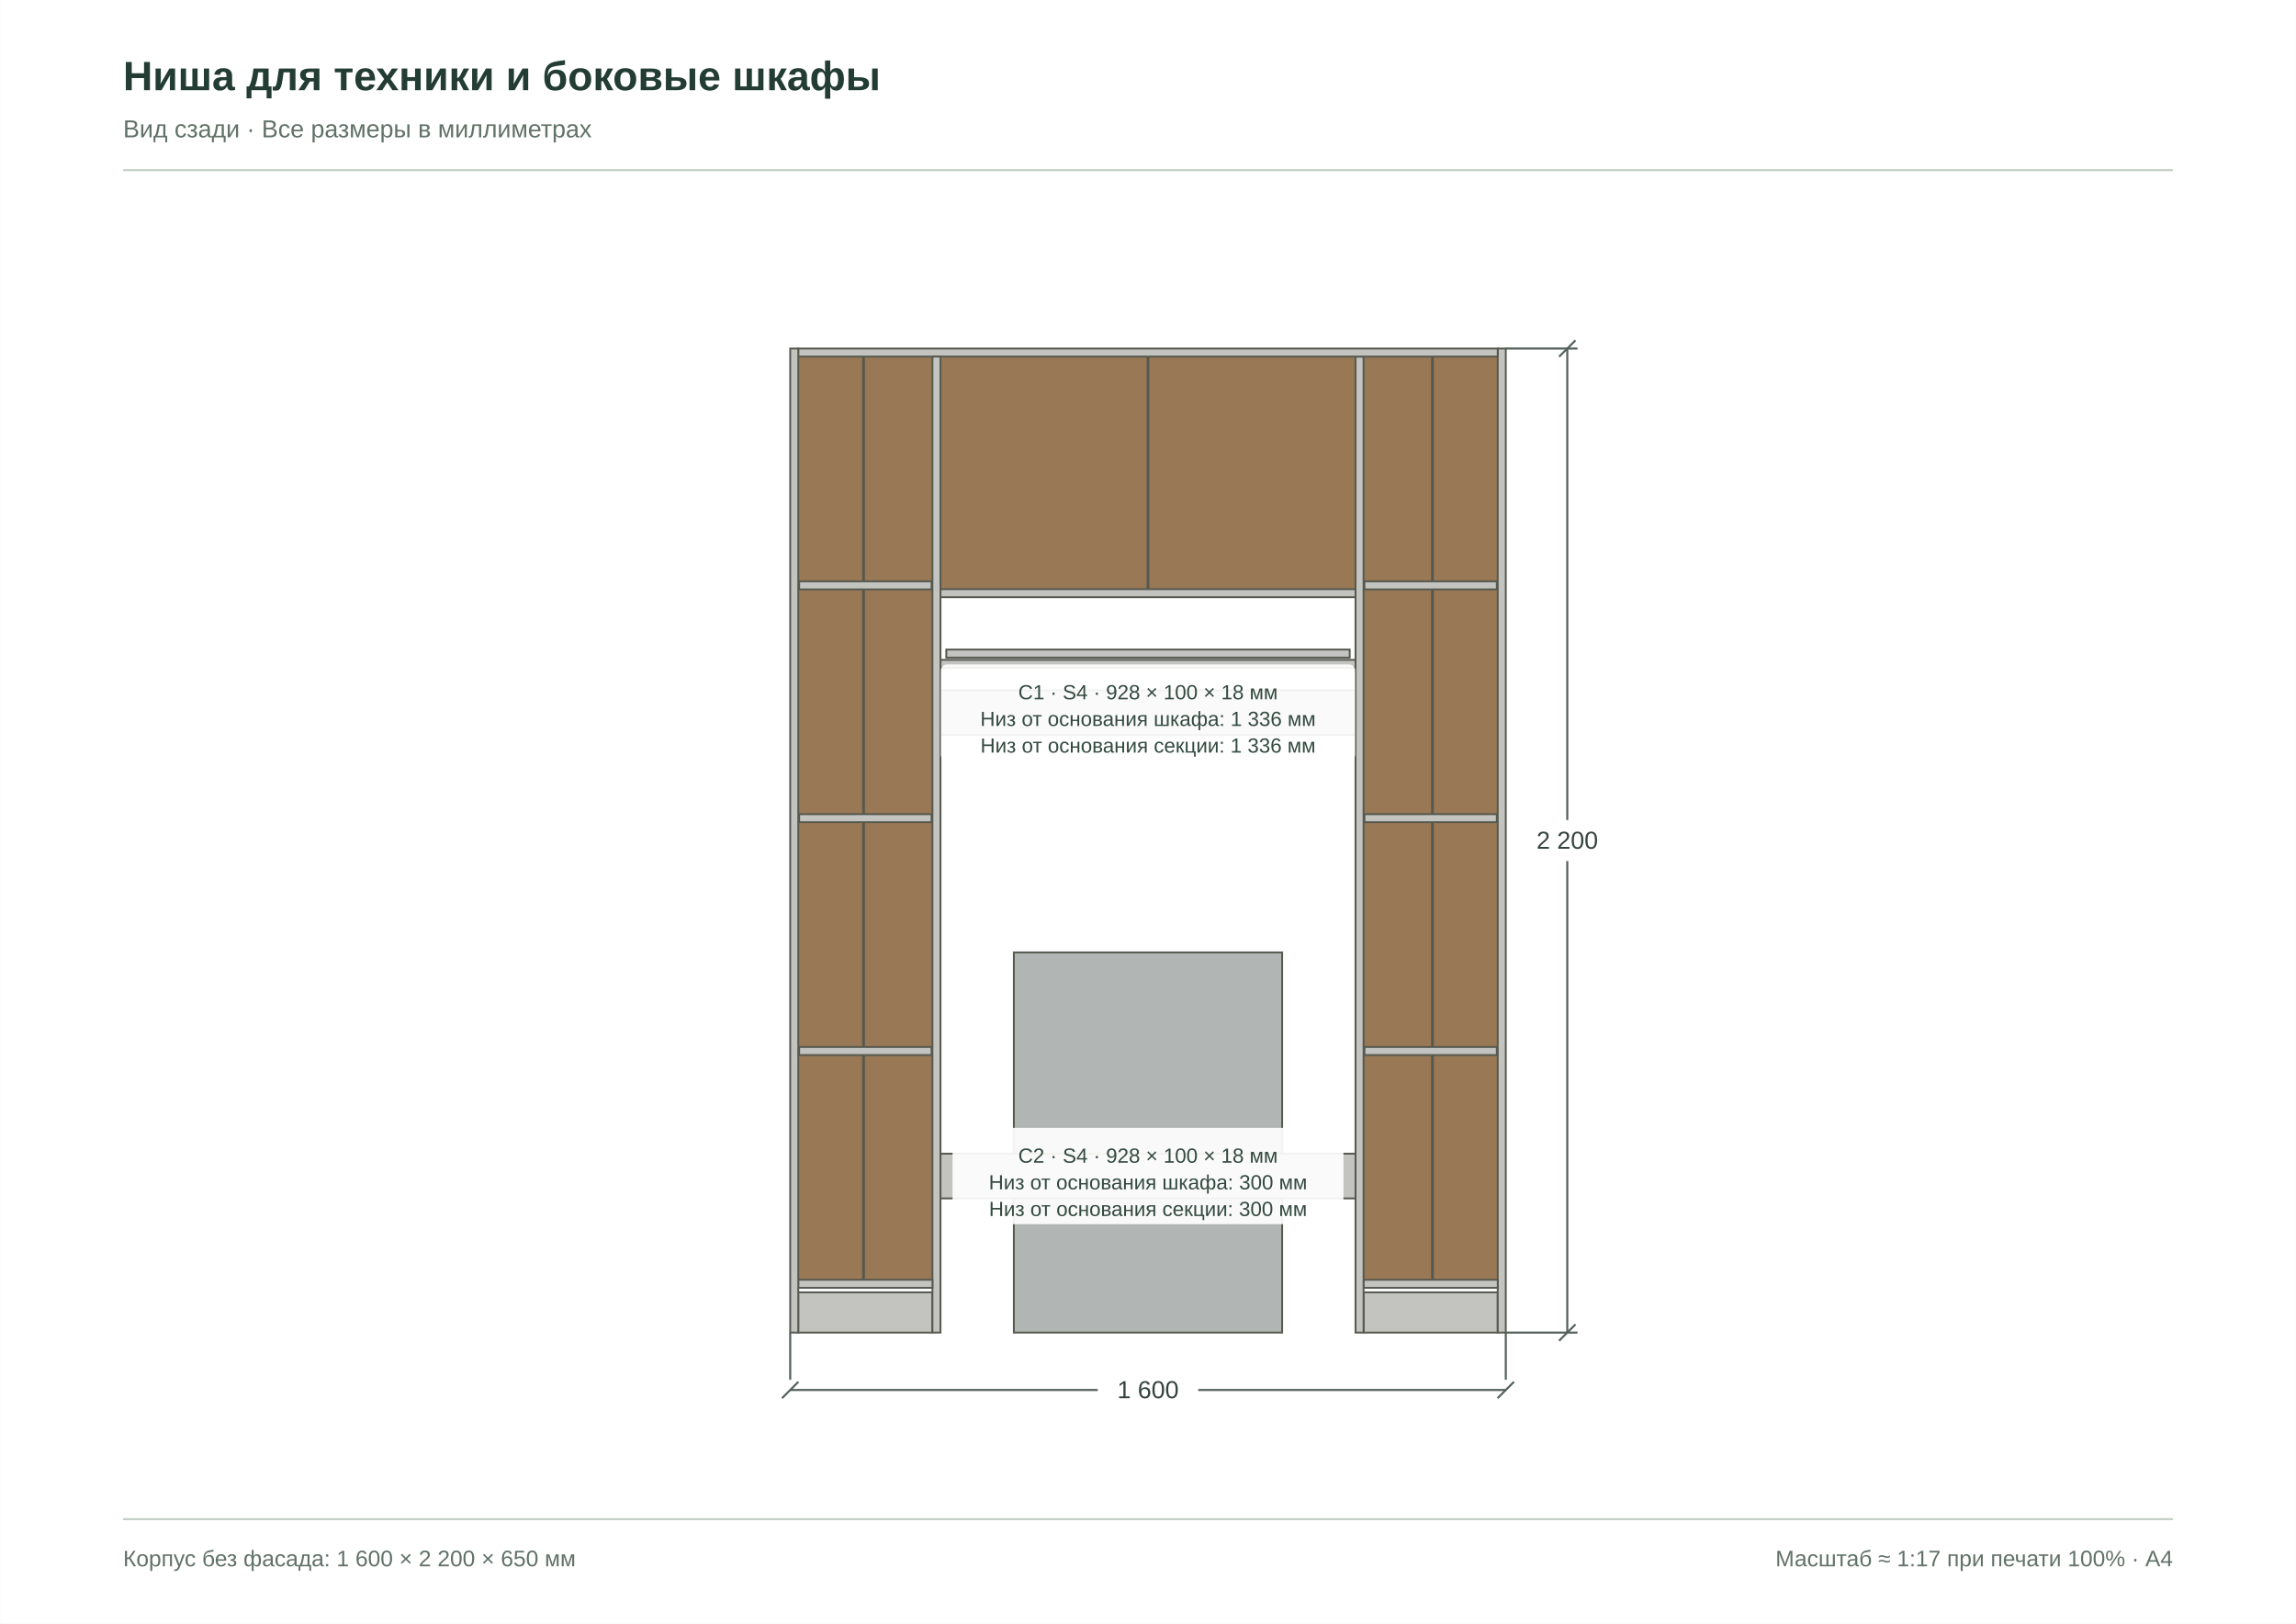
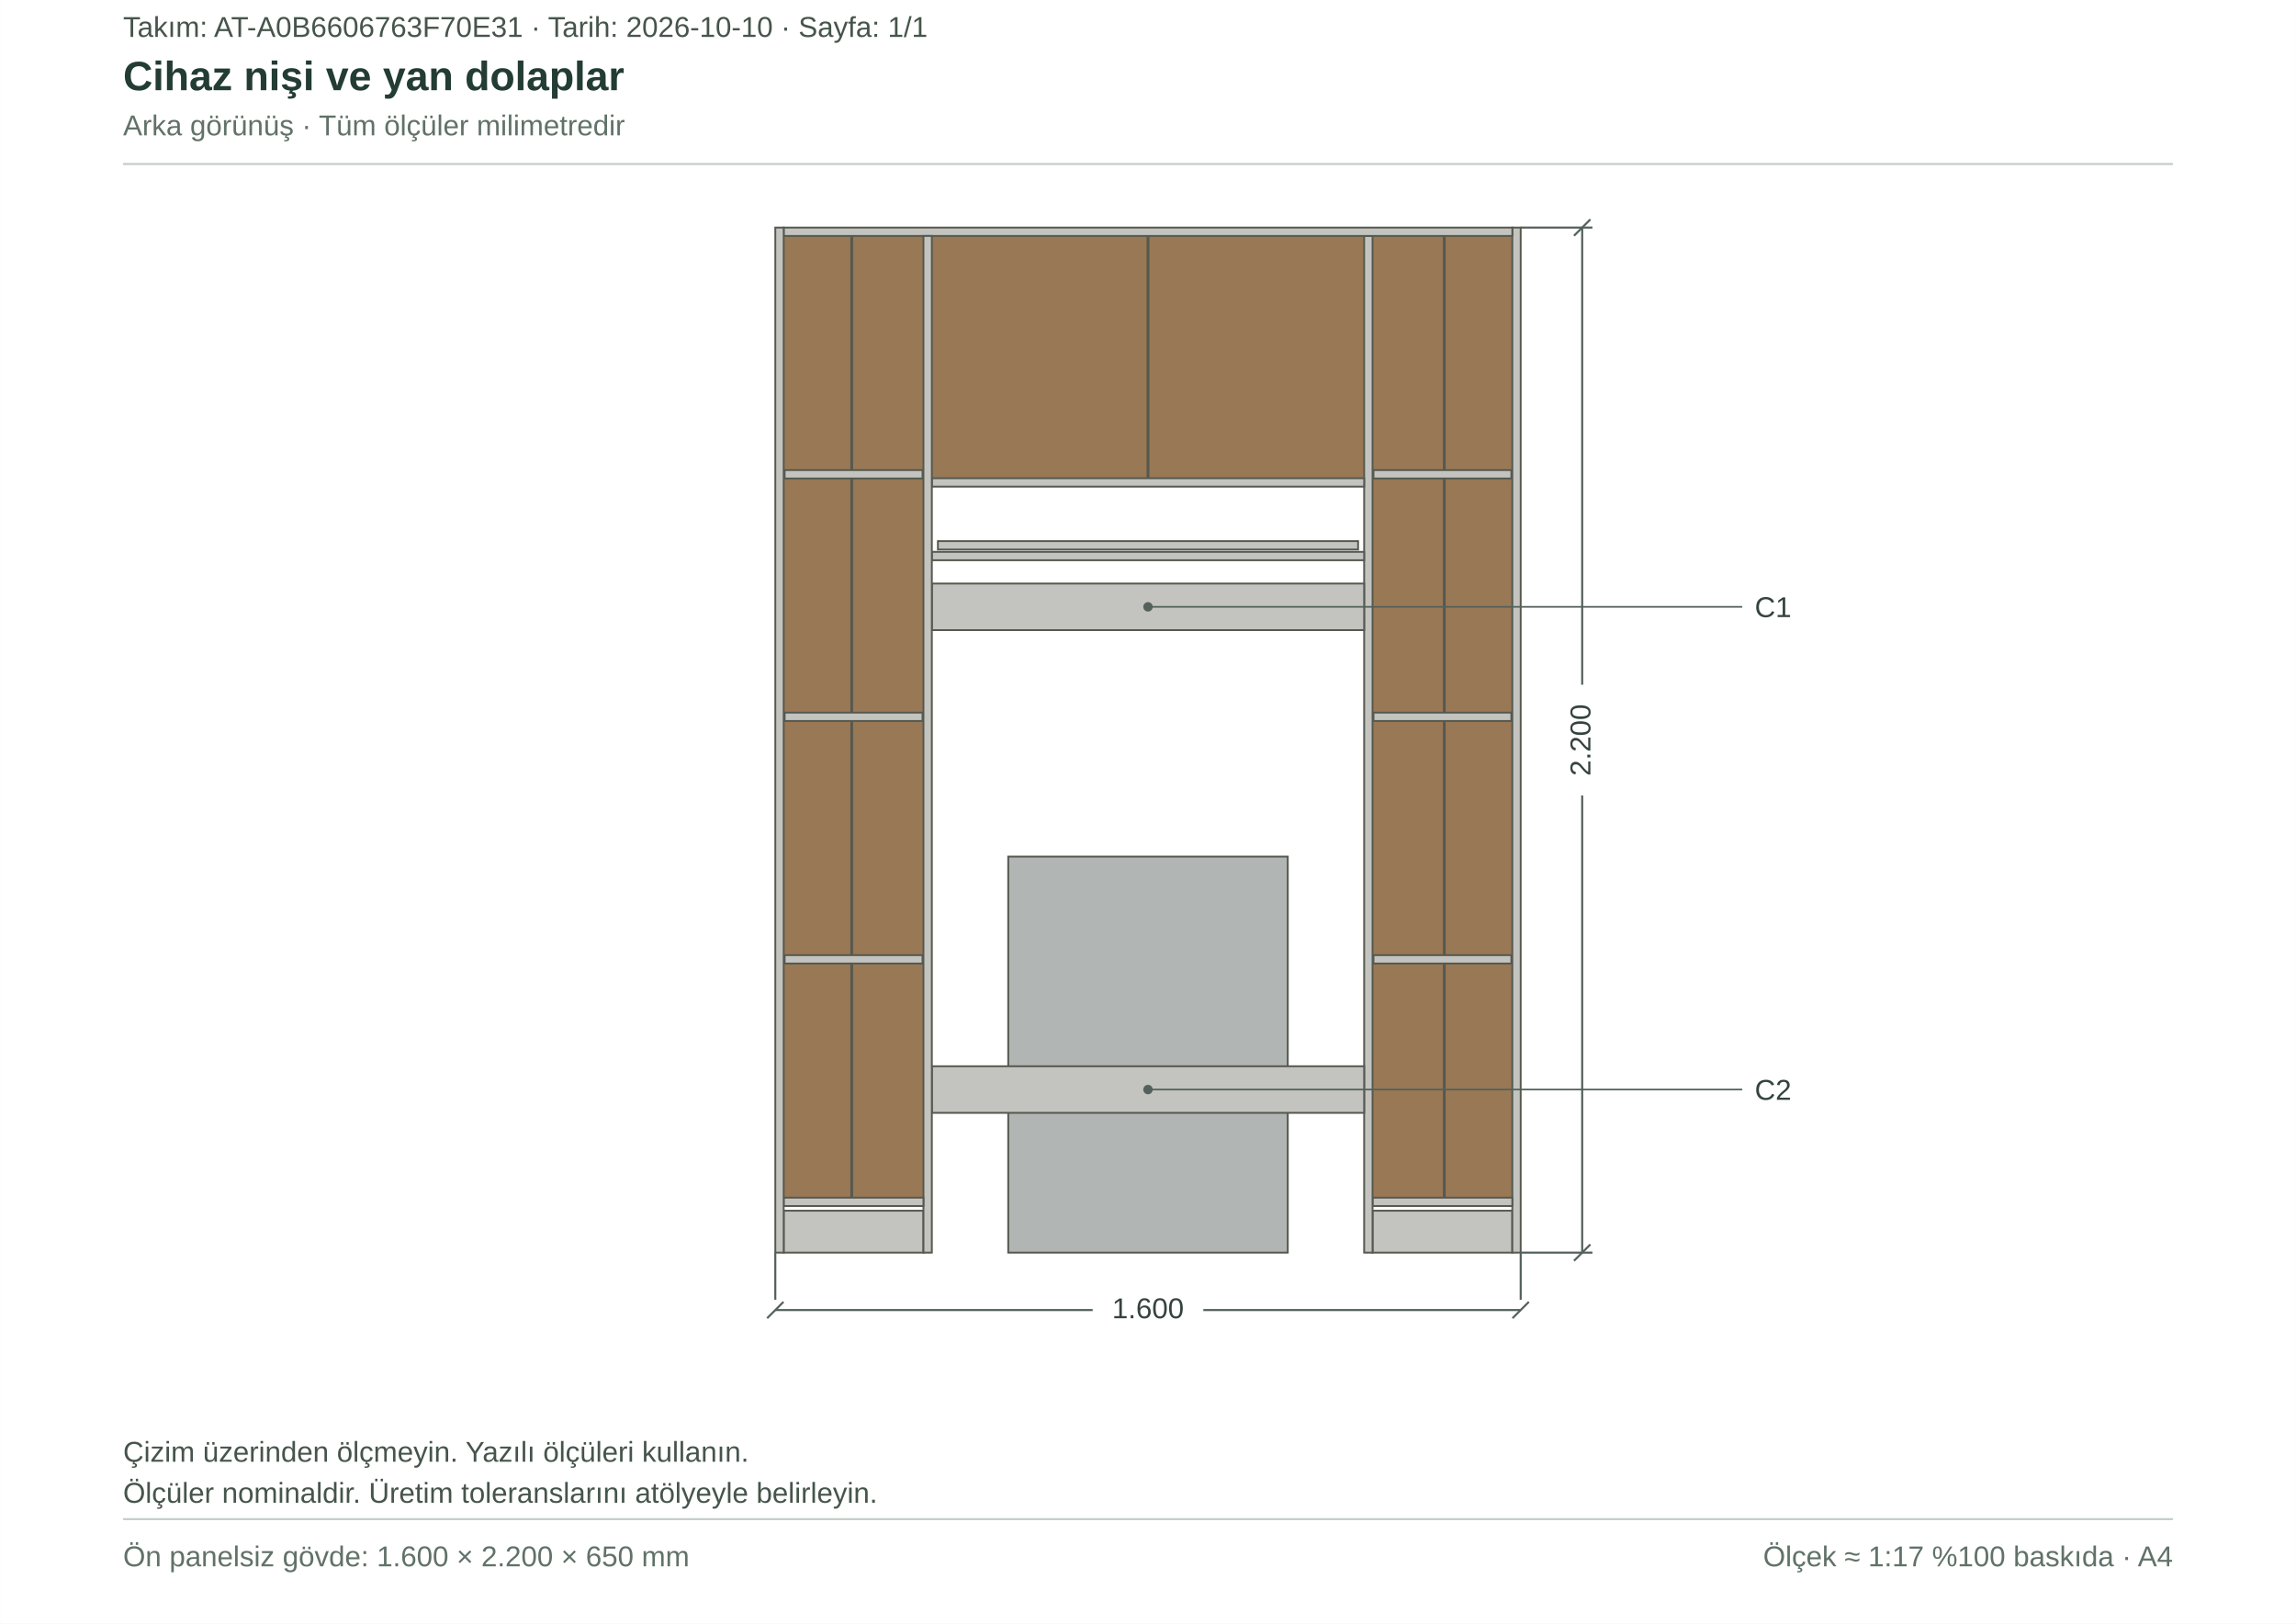
- <svg xmlns="http://www.w3.org/2000/svg" data-i18n="off" lang="ru" width="297mm" height="210mm" viewBox="0 0 1120 792" role="img" aria-label="Ниша для техники и боковые шкафы: Вид сзади">
+ <svg xmlns="http://www.w3.org/2000/svg" data-i18n="off" lang="tr" width="297mm" height="210mm" viewBox="0 0 1120 792" role="img" aria-label="Cihaz nişi ve yan dolaplar: Arka görünüş" data-drawing-view="back" data-annotation-page="1" data-annotation-page-count="1" data-annotation-label-count="4">
  <rect width="1120" height="792" fill="white" />
  <g font-family="Arial, sans-serif">
-     <text x="60" y="44" font-size="20" font-weight="600" fill="#233c34">Ниша для техники и боковые шкафы</text>
-     <text x="60" y="67" font-size="12" fill="#617268">Вид сзади · Все размеры в миллиметрах</text>
-     <path d="M60,83 H1060" stroke="#c3cec6" />
-     <g transform="translate(60,90)">
-       <polygon points="646.4,341.1 646.4,306.19 644.87,306.19 644.87,341.1" data-component="door-handle" data-section-id="laundry-left" data-door-opening="left" data-front-index="1" fill="#57534b" fill-opacity="1" stroke="#55594f" stroke-width="0.9" />
-       <polygon points="632.87,341.1 632.87,306.19 631.35,306.19 631.35,341.1" data-component="door-handle" data-section-id="laundry-left" data-door-opening="right" data-front-index="2" fill="#57534b" fill-opacity="1" stroke="#55594f" stroke-width="0.9" />
-       <polygon points="507.64,148.09 507.64,118.42 506.11,118.42 506.11,148.09" data-component="door-handle" data-section-id="laundry-upper" data-door-opening="left" data-front-index="1" fill="#57534b" fill-opacity="1" stroke="#55594f" stroke-width="0.9" />
-       <polygon points="494.11,148.09 494.11,118.42 492.58,118.42 492.58,148.09" data-component="door-handle" data-section-id="laundry-upper" data-door-opening="right" data-front-index="2" fill="#57534b" fill-opacity="1" stroke="#55594f" stroke-width="0.9" />
-       <polygon points="368.87,341.1 368.87,306.19 367.35,306.19 367.35,341.1" data-component="door-handle" data-section-id="laundry-right" data-door-opening="left" data-front-index="1" fill="#57534b" fill-opacity="1" stroke="#55594f" stroke-width="0.9" />
-       <polygon points="355.35,341.1 355.35,306.19 353.82,306.19 353.82,341.1" data-component="door-handle" data-section-id="laundry-right" data-door-opening="right" data-front-index="2" fill="#57534b" fill-opacity="1" stroke="#55594f" stroke-width="0.9" />
-       <polygon points="552.36,406.07 552.36,392.16 447.64,392.16 447.64,406.07" data-component="appliance-detail" data-section-id="laundry-floor" fill="#969f9c" fill-opacity="1" stroke="#55594f" stroke-width="0.9" />
-       <polygon points="674.11,537.75 674.11,80.44 638.98,80.44 638.98,537.75" data-component="front" data-section-id="laundry-left" data-door-opening="left" data-front-index="1" fill="#997855" fill-opacity="1" stroke="#55594f" stroke-width="0.9" />
-       <polygon points="638.55,537.75 638.55,80.44 603.42,80.44 603.42,537.75" data-component="front" data-section-id="laundry-left" data-door-opening="right" data-front-index="2" fill="#997855" fill-opacity="1" stroke="#55594f" stroke-width="0.9" />
-       <polygon points="602.98,199.13 602.98,80.44 500.22,80.44 500.22,199.13" data-component="front" data-section-id="laundry-upper" data-door-opening="left" data-front-index="1" fill="#997855" fill-opacity="1" stroke="#55594f" stroke-width="0.9" />
-       <polygon points="499.78,199.13 499.78,80.44 397.02,80.44 397.02,199.13" data-component="front" data-section-id="laundry-upper" data-door-opening="right" data-front-index="2" fill="#997855" fill-opacity="1" stroke="#55594f" stroke-width="0.9" />
-       <polygon points="396.58,537.75 396.58,80.44 361.45,80.44 361.45,537.75" data-component="front" data-section-id="laundry-right" data-door-opening="left" data-front-index="1" fill="#997855" fill-opacity="1" stroke="#55594f" stroke-width="0.9" />
-       <polygon points="361.02,537.75 361.02,80.44 325.89,80.44 325.89,537.75" data-component="front" data-section-id="laundry-right" data-door-opening="right" data-front-index="2" fill="#997855" fill-opacity="1" stroke="#55594f" stroke-width="0.9" />
-       <polygon points="670.62,560 670.62,540.36 605.16,540.36 605.16,560" data-component="plinth" data-part-id="cabinet-1-part-17" data-section-id="laundry-left" fill="#c3c3bf" fill-opacity="1" stroke="#55594f" stroke-width="0.9" />
-       <polygon points="394.84,560 394.84,540.36 329.38,540.36 329.38,560" data-component="plinth" data-part-id="cabinet-1-part-18" data-section-id="laundry-right" fill="#c3c3bf" fill-opacity="1" stroke="#55594f" stroke-width="0.9" />
-       <polygon points="565.45,560 565.45,374.55 434.55,374.55 434.55,560" data-component="appliance" data-section-id="laundry-floor" fill="#b1b5b4" fill-opacity="1" stroke="#55594f" stroke-width="0.9" />
-       <polygon points="598.4,230.76 401.6,230.76 401.6,226.84 598.4,226.84" data-component="pull-out-shelf" data-part-id="cabinet-1-part-13" data-section-id="laundry-shelf" fill="#c3c3bf" fill-opacity="1" stroke="#55594f" stroke-width="0.9" />
-       <polygon points="674.55,560 674.55,80 670.62,80 670.62,560" data-component="body" data-part-id="cabinet-1-part-1" fill="#c3c3bf" fill-opacity="1" stroke="#55594f" stroke-width="0.9" />
-       <polygon points="670.62,538.18 605.16,538.18 605.16,534.25 670.62,534.25" data-component="bottom" data-part-id="cabinet-1-part-4" data-section-id="laundry-left" fill="#c3c3bf" fill-opacity="1" stroke="#55594f" stroke-width="0.9" />
-       <polygon points="670.18,424.62 605.6,424.62 605.6,420.69 670.18,420.69" data-component="shelf" data-part-id="cabinet-1-part-10" data-section-id="laundry-left" fill="#c3c3bf" fill-opacity="1" stroke="#55594f" stroke-width="0.9" />
-       <polygon points="670.18,311.05 605.6,311.05 605.6,307.13 670.18,307.13" data-component="shelf" data-part-id="cabinet-1-part-11" data-section-id="laundry-left" fill="#c3c3bf" fill-opacity="1" stroke="#55594f" stroke-width="0.9" />
-       <polygon points="670.18,197.49 605.6,197.49 605.6,193.56 670.18,193.56" data-component="shelf" data-part-id="cabinet-1-part-12" data-section-id="laundry-left" fill="#c3c3bf" fill-opacity="1" stroke="#55594f" stroke-width="0.9" />
-       <polygon points="605.16,560 605.16,83.93 601.24,83.93 601.24,560" data-component="partition" data-part-id="cabinet-1-part-6" fill="#c3c3bf" fill-opacity="1" stroke="#55594f" stroke-width="0.9" />
-       <polygon points="670.62,83.93 329.38,83.93 329.38,80 670.62,80" data-component="body" data-part-id="cabinet-1-part-3" fill="#c3c3bf" fill-opacity="1" stroke="#55594f" stroke-width="0.9" />
-       <polygon points="601.24,201.31 398.76,201.31 398.76,197.38 601.24,197.38" data-component="partition" data-part-id="cabinet-1-part-7" fill="#c3c3bf" fill-opacity="1" stroke="#55594f" stroke-width="0.9" />
-       <polygon points="601.24,235.78 398.76,235.78 398.76,231.85 601.24,231.85" data-component="partition" data-part-id="cabinet-1-part-8" fill="#c3c3bf" fill-opacity="1" stroke="#55594f" stroke-width="0.9" />
-       <polygon points="601.24,268.51 601.24,246.69 398.76,246.69 398.76,268.51" data-component="brace" data-part-id="cabinet-1-part-19" data-section-id="laundry-floor" fill="#c3c3bf" fill-opacity="1" stroke="#55594f" stroke-width="0.9" />
-       <polygon points="601.24,494.55 601.24,472.73 398.76,472.73 398.76,494.55" data-component="brace" data-part-id="cabinet-1-part-20" data-section-id="laundry-floor" fill="#c3c3bf" fill-opacity="1" stroke="#55594f" stroke-width="0.9" />
-       <polygon points="398.76,560 398.76,83.93 394.84,83.93 394.84,560" data-component="partition" data-part-id="cabinet-1-part-9" fill="#c3c3bf" fill-opacity="1" stroke="#55594f" stroke-width="0.9" />
-       <polygon points="394.84,538.18 329.38,538.18 329.38,534.25 394.84,534.25" data-component="bottom" data-part-id="cabinet-1-part-5" data-section-id="laundry-right" fill="#c3c3bf" fill-opacity="1" stroke="#55594f" stroke-width="0.9" />
-       <polygon points="394.4,424.62 329.82,424.62 329.82,420.69 394.4,420.69" data-component="shelf" data-part-id="cabinet-1-part-14" data-section-id="laundry-right" fill="#c3c3bf" fill-opacity="1" stroke="#55594f" stroke-width="0.9" />
-       <polygon points="394.4,311.05 329.82,311.05 329.82,307.13 394.4,307.13" data-component="shelf" data-part-id="cabinet-1-part-15" data-section-id="laundry-right" fill="#c3c3bf" fill-opacity="1" stroke="#55594f" stroke-width="0.9" />
-       <polygon points="394.4,197.49 329.82,197.49 329.82,193.56 394.4,193.56" data-component="shelf" data-part-id="cabinet-1-part-16" data-section-id="laundry-right" fill="#c3c3bf" fill-opacity="1" stroke="#55594f" stroke-width="0.9" />
-       <polygon points="329.38,560 329.38,80 325.45,80 325.45,560" data-component="body" data-part-id="cabinet-1-part-2" fill="#c3c3bf" fill-opacity="1" stroke="#55594f" stroke-width="0.9" />
+     <text data-document-id="AT-A0B6606763F70E31" x="60" y="18" font-size="14" fill="#46554b">Takım: AT-A0B6606763F70E31 · Tarih: 2026-10-10 · Sayfa: 1/1</text>
+     <text x="60" y="44" font-size="20" font-weight="600" fill="#233c34">Cihaz nişi ve yan dolaplar</text>
+     <text x="60" y="66" font-size="14" fill="#617268">Arka görünüş · Tüm ölçüler milimetredir</text>
+     <path d="M60,80 H1060" stroke="#c3cec6" />
+     <g data-drawing-scene="true" transform="translate(60,91)">
+       <polygon points="652.5,291.98 652.5,255.62 650.91,255.62 650.91,291.98" data-component="door-handle" data-section-id="laundry-left" data-door-opening="left" data-front-index="1" fill="#57534b" fill-opacity="1" stroke="#55594f" stroke-width="0.9" />
+       <polygon points="638.41,291.98 638.41,255.62 636.82,255.62 636.82,291.98" data-component="door-handle" data-section-id="laundry-left" data-door-opening="right" data-front-index="2" fill="#57534b" fill-opacity="1" stroke="#55594f" stroke-width="0.9" />
+       <polygon points="507.95,90.93 507.95,60.02 506.36,60.02 506.36,90.93" data-component="door-handle" data-section-id="laundry-upper" data-door-opening="left" data-front-index="1" fill="#57534b" fill-opacity="1" stroke="#55594f" stroke-width="0.9" />
+       <polygon points="493.86,90.93 493.86,60.02 492.27,60.02 492.27,90.93" data-component="door-handle" data-section-id="laundry-upper" data-door-opening="right" data-front-index="2" fill="#57534b" fill-opacity="1" stroke="#55594f" stroke-width="0.9" />
+       <polygon points="363.41,291.98 363.41,255.62 361.82,255.62 361.82,291.98" data-component="door-handle" data-section-id="laundry-right" data-door-opening="left" data-front-index="1" fill="#57534b" fill-opacity="1" stroke="#55594f" stroke-width="0.9" />
+       <polygon points="349.32,291.98 349.32,255.62 347.73,255.62 347.73,291.98" data-component="door-handle" data-section-id="laundry-right" data-door-opening="right" data-front-index="2" fill="#57534b" fill-opacity="1" stroke="#55594f" stroke-width="0.9" />
+       <polygon points="554.55,359.66 554.55,345.17 445.45,345.17 445.45,359.66" data-component="appliance-detail" data-section-id="laundry-floor" fill="#969f9c" fill-opacity="1" stroke="#55594f" stroke-width="0.9" />
+       <polygon points="681.36,496.82 681.36,20.45 644.77,20.45 644.77,496.82" data-component="front" data-section-id="laundry-left" data-door-opening="left" data-front-index="1" fill="#997855" fill-opacity="1" stroke="#55594f" stroke-width="0.9" />
+       <polygon points="644.32,496.82 644.32,20.45 607.73,20.45 607.73,496.82" data-component="front" data-section-id="laundry-left" data-door-opening="right" data-front-index="2" fill="#997855" fill-opacity="1" stroke="#55594f" stroke-width="0.9" />
+       <polygon points="607.27,144.09 607.27,20.45 500.23,20.45 500.23,144.09" data-component="front" data-section-id="laundry-upper" data-door-opening="left" data-front-index="1" fill="#997855" fill-opacity="1" stroke="#55594f" stroke-width="0.9" />
+       <polygon points="499.77,144.09 499.77,20.45 392.73,20.45 392.73,144.09" data-component="front" data-section-id="laundry-upper" data-door-opening="right" data-front-index="2" fill="#997855" fill-opacity="1" stroke="#55594f" stroke-width="0.9" />
+       <polygon points="392.27,496.82 392.27,20.45 355.68,20.45 355.68,496.82" data-component="front" data-section-id="laundry-right" data-door-opening="left" data-front-index="1" fill="#997855" fill-opacity="1" stroke="#55594f" stroke-width="0.9" />
+       <polygon points="355.23,496.82 355.23,20.45 318.64,20.45 318.64,496.82" data-component="front" data-section-id="laundry-right" data-door-opening="right" data-front-index="2" fill="#997855" fill-opacity="1" stroke="#55594f" stroke-width="0.9" />
+       <polygon points="677.73,520 677.73,499.55 609.55,499.55 609.55,520" data-component="plinth" data-part-id="cabinet-1-part-17" data-section-id="laundry-left" fill="#c3c3bf" fill-opacity="1" stroke="#55594f" stroke-width="0.9" />
+       <polygon points="390.45,520 390.45,499.55 322.27,499.55 322.27,520" data-component="plinth" data-part-id="cabinet-1-part-18" data-section-id="laundry-right" fill="#c3c3bf" fill-opacity="1" stroke="#55594f" stroke-width="0.9" />
+       <polygon points="568.18,520 568.18,326.82 431.82,326.82 431.82,520" data-component="appliance" data-section-id="laundry-floor" fill="#b1b5b4" fill-opacity="1" stroke="#55594f" stroke-width="0.9" />
+       <polygon points="602.5,177.05 397.5,177.05 397.5,172.95 602.5,172.95" data-component="pull-out-shelf" data-part-id="cabinet-1-part-13" data-section-id="laundry-shelf" fill="#c3c3bf" fill-opacity="1" stroke="#55594f" stroke-width="0.9" />
+       <polygon points="681.82,520 681.82,20 677.73,20 677.73,520" data-component="body" data-part-id="cabinet-1-part-1" fill="#c3c3bf" fill-opacity="1" stroke="#55594f" stroke-width="0.9" />
+       <polygon points="677.73,497.27 609.55,497.27 609.55,493.18 677.73,493.18" data-component="bottom" data-part-id="cabinet-1-part-4" data-section-id="laundry-left" fill="#c3c3bf" fill-opacity="1" stroke="#55594f" stroke-width="0.9" />
+       <polygon points="677.27,378.98 610,378.98 610,374.89 677.27,374.89" data-component="shelf" data-part-id="cabinet-1-part-10" data-section-id="laundry-left" fill="#c3c3bf" fill-opacity="1" stroke="#55594f" stroke-width="0.9" />
+       <polygon points="677.27,260.68 610,260.68 610,256.59 677.27,256.59" data-component="shelf" data-part-id="cabinet-1-part-11" data-section-id="laundry-left" fill="#c3c3bf" fill-opacity="1" stroke="#55594f" stroke-width="0.9" />
+       <polygon points="677.27,142.39 610,142.39 610,138.3 677.27,138.3" data-component="shelf" data-part-id="cabinet-1-part-12" data-section-id="laundry-left" fill="#c3c3bf" fill-opacity="1" stroke="#55594f" stroke-width="0.9" />
+       <polygon points="609.55,520 609.55,24.09 605.45,24.09 605.45,520" data-component="partition" data-part-id="cabinet-1-part-6" fill="#c3c3bf" fill-opacity="1" stroke="#55594f" stroke-width="0.9" />
+       <polygon points="677.73,24.09 322.27,24.09 322.27,20 677.73,20" data-component="body" data-part-id="cabinet-1-part-3" fill="#c3c3bf" fill-opacity="1" stroke="#55594f" stroke-width="0.9" />
+       <polygon points="605.45,146.36 394.55,146.36 394.55,142.27 605.45,142.27" data-component="partition" data-part-id="cabinet-1-part-7" fill="#c3c3bf" fill-opacity="1" stroke="#55594f" stroke-width="0.9" />
+       <polygon points="605.45,182.27 394.55,182.27 394.55,178.18 605.45,178.18" data-component="partition" data-part-id="cabinet-1-part-8" fill="#c3c3bf" fill-opacity="1" stroke="#55594f" stroke-width="0.9" />
+       <polygon points="605.45,216.36 605.45,193.64 394.55,193.64 394.55,216.36" data-component="brace" data-part-id="cabinet-1-part-19" data-section-id="laundry-floor" fill="#c3c3bf" fill-opacity="1" stroke="#55594f" stroke-width="0.9" />
+       <polygon points="605.45,451.82 605.45,429.09 394.55,429.09 394.55,451.82" data-component="brace" data-part-id="cabinet-1-part-20" data-section-id="laundry-floor" fill="#c3c3bf" fill-opacity="1" stroke="#55594f" stroke-width="0.9" />
+       <polygon points="394.55,520 394.55,24.09 390.45,24.09 390.45,520" data-component="partition" data-part-id="cabinet-1-part-9" fill="#c3c3bf" fill-opacity="1" stroke="#55594f" stroke-width="0.9" />
+       <polygon points="390.45,497.27 322.27,497.27 322.27,493.18 390.45,493.18" data-component="bottom" data-part-id="cabinet-1-part-5" data-section-id="laundry-right" fill="#c3c3bf" fill-opacity="1" stroke="#55594f" stroke-width="0.9" />
+       <polygon points="390,378.98 322.73,378.98 322.73,374.89 390,374.89" data-component="shelf" data-part-id="cabinet-1-part-14" data-section-id="laundry-right" fill="#c3c3bf" fill-opacity="1" stroke="#55594f" stroke-width="0.9" />
+       <polygon points="390,260.68 322.73,260.68 322.73,256.59 390,256.59" data-component="shelf" data-part-id="cabinet-1-part-15" data-section-id="laundry-right" fill="#c3c3bf" fill-opacity="1" stroke="#55594f" stroke-width="0.9" />
+       <polygon points="390,142.39 322.73,142.39 322.73,138.3 390,138.3" data-component="shelf" data-part-id="cabinet-1-part-16" data-section-id="laundry-right" fill="#c3c3bf" fill-opacity="1" stroke="#55594f" stroke-width="0.9" />
+       <polygon points="322.27,520 322.27,20 318.18,20 318.18,520" data-component="body" data-part-id="cabinet-1-part-2" fill="#c3c3bf" fill-opacity="1" stroke="#55594f" stroke-width="0.9" />
+       <g data-label-leaders="true">
+         <path data-label-leader="1" d="M500,205 L780,205 L790,205" fill="none" stroke="#53605b" stroke-width=".8" />
+         <circle cx="500" cy="205" r="2.3" fill="#53605b" />
+         <path data-label-leader="2" d="M500,440.45 L780,440.45 L790,440.45" fill="none" stroke="#53605b" stroke-width=".8" />
+         <circle cx="500" cy="440.45" r="2.3" fill="#53605b" />
+       </g>
      <g data-brace-id="laundry-brace-upper" data-section-id="laundry-floor" data-mount-cabinet-mm="1336" data-mount-section-mm="1336">
-         <g>
-           <rect x="398.95" y="234.1" width="202.1" height="47" rx="3" fill="white" fill-opacity=".92" />
-           <text x="500" y="251.1" text-anchor="middle" font-size="10" fill="#334a40">C1 · S4 · 928 × 100 × 18 мм</text>
-           <text x="500" y="264.1" text-anchor="middle" font-size="10" fill="#334a40">Низ от основания шкафа: 1 336 мм</text>
-           <text x="500" y="277.1" text-anchor="middle" font-size="10" fill="#334a40">Низ от основания секции: 1 336 мм</text>
+         <g data-callout-index="1" data-callout-page="1" data-label-x="790" data-label-y="192" data-label-width="210" data-label-height="26" data-label-kind="name" data-source-anchor-x="500" data-source-anchor-y="205">
+           <rect x="790" y="192" width="210" height="26" rx="2" fill="white" fill-opacity=".94" />
+           <text x="796" y="210" font-size="14" fill="#35433d">C1</text>
        </g>
      </g>
      <g data-brace-id="laundry-brace-lower" data-section-id="laundry-floor" data-mount-cabinet-mm="300" data-mount-section-mm="300">
-         <g>
-           <rect x="404.65" y="460.14" width="190.7" height="47" rx="3" fill="white" fill-opacity=".92" />
-           <text x="500" y="477.14" text-anchor="middle" font-size="10" fill="#334a40">C2 · S4 · 928 × 100 × 18 мм</text>
-           <text x="500" y="490.14" text-anchor="middle" font-size="10" fill="#334a40">Низ от основания шкафа: 300 мм</text>
-           <text x="500" y="503.14" text-anchor="middle" font-size="10" fill="#334a40">Низ от основания секции: 300 мм</text>
+         <g data-callout-index="2" data-callout-page="1" data-label-x="790" data-label-y="427.45" data-label-width="210" data-label-height="26" data-label-kind="name" data-source-anchor-x="500" data-source-anchor-y="440.45">
+           <rect x="790" y="427.45" width="210" height="26" rx="2" fill="white" fill-opacity=".94" />
+           <text x="796" y="445.45" font-size="14" fill="#35433d">C2</text>
        </g>
      </g>
      <g fill="none" stroke="#53605b" stroke-width="1">
-         <path d="M674.55,560 L674.55,583" />
-         <path d="M325.45,560 L325.45,583" />
-         <path d="M674.55,588 L325.45,588" />
-         <path d="M670.55,592 L678.55,584" />
-         <path d="M321.45,592 L329.45,584" />
+         <path d="M681.82,520 L681.82,543" />
+         <path d="M318.18,520 L318.18,543" />
+         <path d="M681.82,548 L318.18,548" />
+         <path d="M677.82,552 L685.82,544" />
+         <path d="M314.18,552 L322.18,544" />
      </g>
-       <rect x="475.5" y="578" width="49" height="20" fill="white" />
-       <text x="500" y="592" text-anchor="middle" font-size="12" fill="#35433d">1 600</text>
+       <g data-callout-index="3" data-callout-page="1" data-label-x="473" data-label-y="538" data-label-width="54" data-label-height="20" data-label-kind="dimension" data-source-anchor-x="500" data-source-anchor-y="548">
+         <g data-drawing-label="dimension" data-anchor-x="500" data-anchor-y="548">
+           <rect x="473" y="538" width="54" height="20" fill="white" />
+           <text x="500" y="552" text-anchor="middle" font-size="14" fill="#35433d">1.600</text>
+         </g>
+       </g>
      <g fill="none" stroke="#53605b" stroke-width="1">
-         <path d="M674.55,560 L709.55,560" />
-         <path d="M674.55,80 L709.55,80" />
-         <path d="M704.55,560 L704.55,80" />
-         <path d="M700.55,564 L708.55,556" />
-         <path d="M700.55,84 L708.55,76" />
+         <path d="M681.82,520 L716.82,520" />
+         <path d="M681.82,20 L716.82,20" />
+         <path d="M711.82,520 L711.82,20" />
+         <path d="M707.82,524 L715.82,516" />
+         <path d="M707.82,24 L715.82,16" />
      </g>
-       <rect x="680.05" y="310" width="49" height="20" fill="white" />
-       <text x="704.55" y="324" text-anchor="middle" font-size="12" fill="#35433d">2 200</text>
+       <g data-callout-index="4" data-callout-page="1" data-label-x="701.82" data-label-y="243" data-label-width="20" data-label-height="54" data-label-kind="dimension" data-source-anchor-x="711.82" data-source-anchor-y="270">
+         <g data-drawing-label="dimension" data-anchor-x="711.82" data-anchor-y="270">
+           <rect x="684.82" y="260" width="54" height="20" fill="white" transform="rotate(-90 711.82 270)" />
+           <text x="711.82" y="274" text-anchor="middle" font-size="14" fill="#35433d" transform="rotate(-90 711.82 270)">2.200</text>
+         </g>
+       </g>
    </g>
    <path d="M60,741 H1060" stroke="#c3cec6" />
-     <text x="60" y="764" font-size="11" fill="#617268">Корпус без фасада: 1 600 × 2 200 × 650 мм</text>
-     <text x="1060" y="764" text-anchor="end" font-size="11" fill="#617268">Масштаб ≈ 1:17 при печати 100% · A4</text>
+     <text x="60" y="764" font-size="14" fill="#617268">Ön panelsiz gövde: 1.600 × 2.200 × 650 mm</text>
+     <text x="1060" y="764" text-anchor="end" font-size="14" fill="#617268">Ölçek ≈ 1:17 %100 baskıda · A4</text>
+     <text data-reading-note="not-to-scale" x="60" y="713" font-size="14" fill="#46554b">Çizim üzerinden ölçmeyin. Yazılı ölçüleri kullanın.</text>
+     <text x="60" y="733" font-size="14" fill="#46554b">Ölçüler nominaldir. Üretim toleranslarını atölyeyle belirleyin.</text>
  </g>
</svg>
